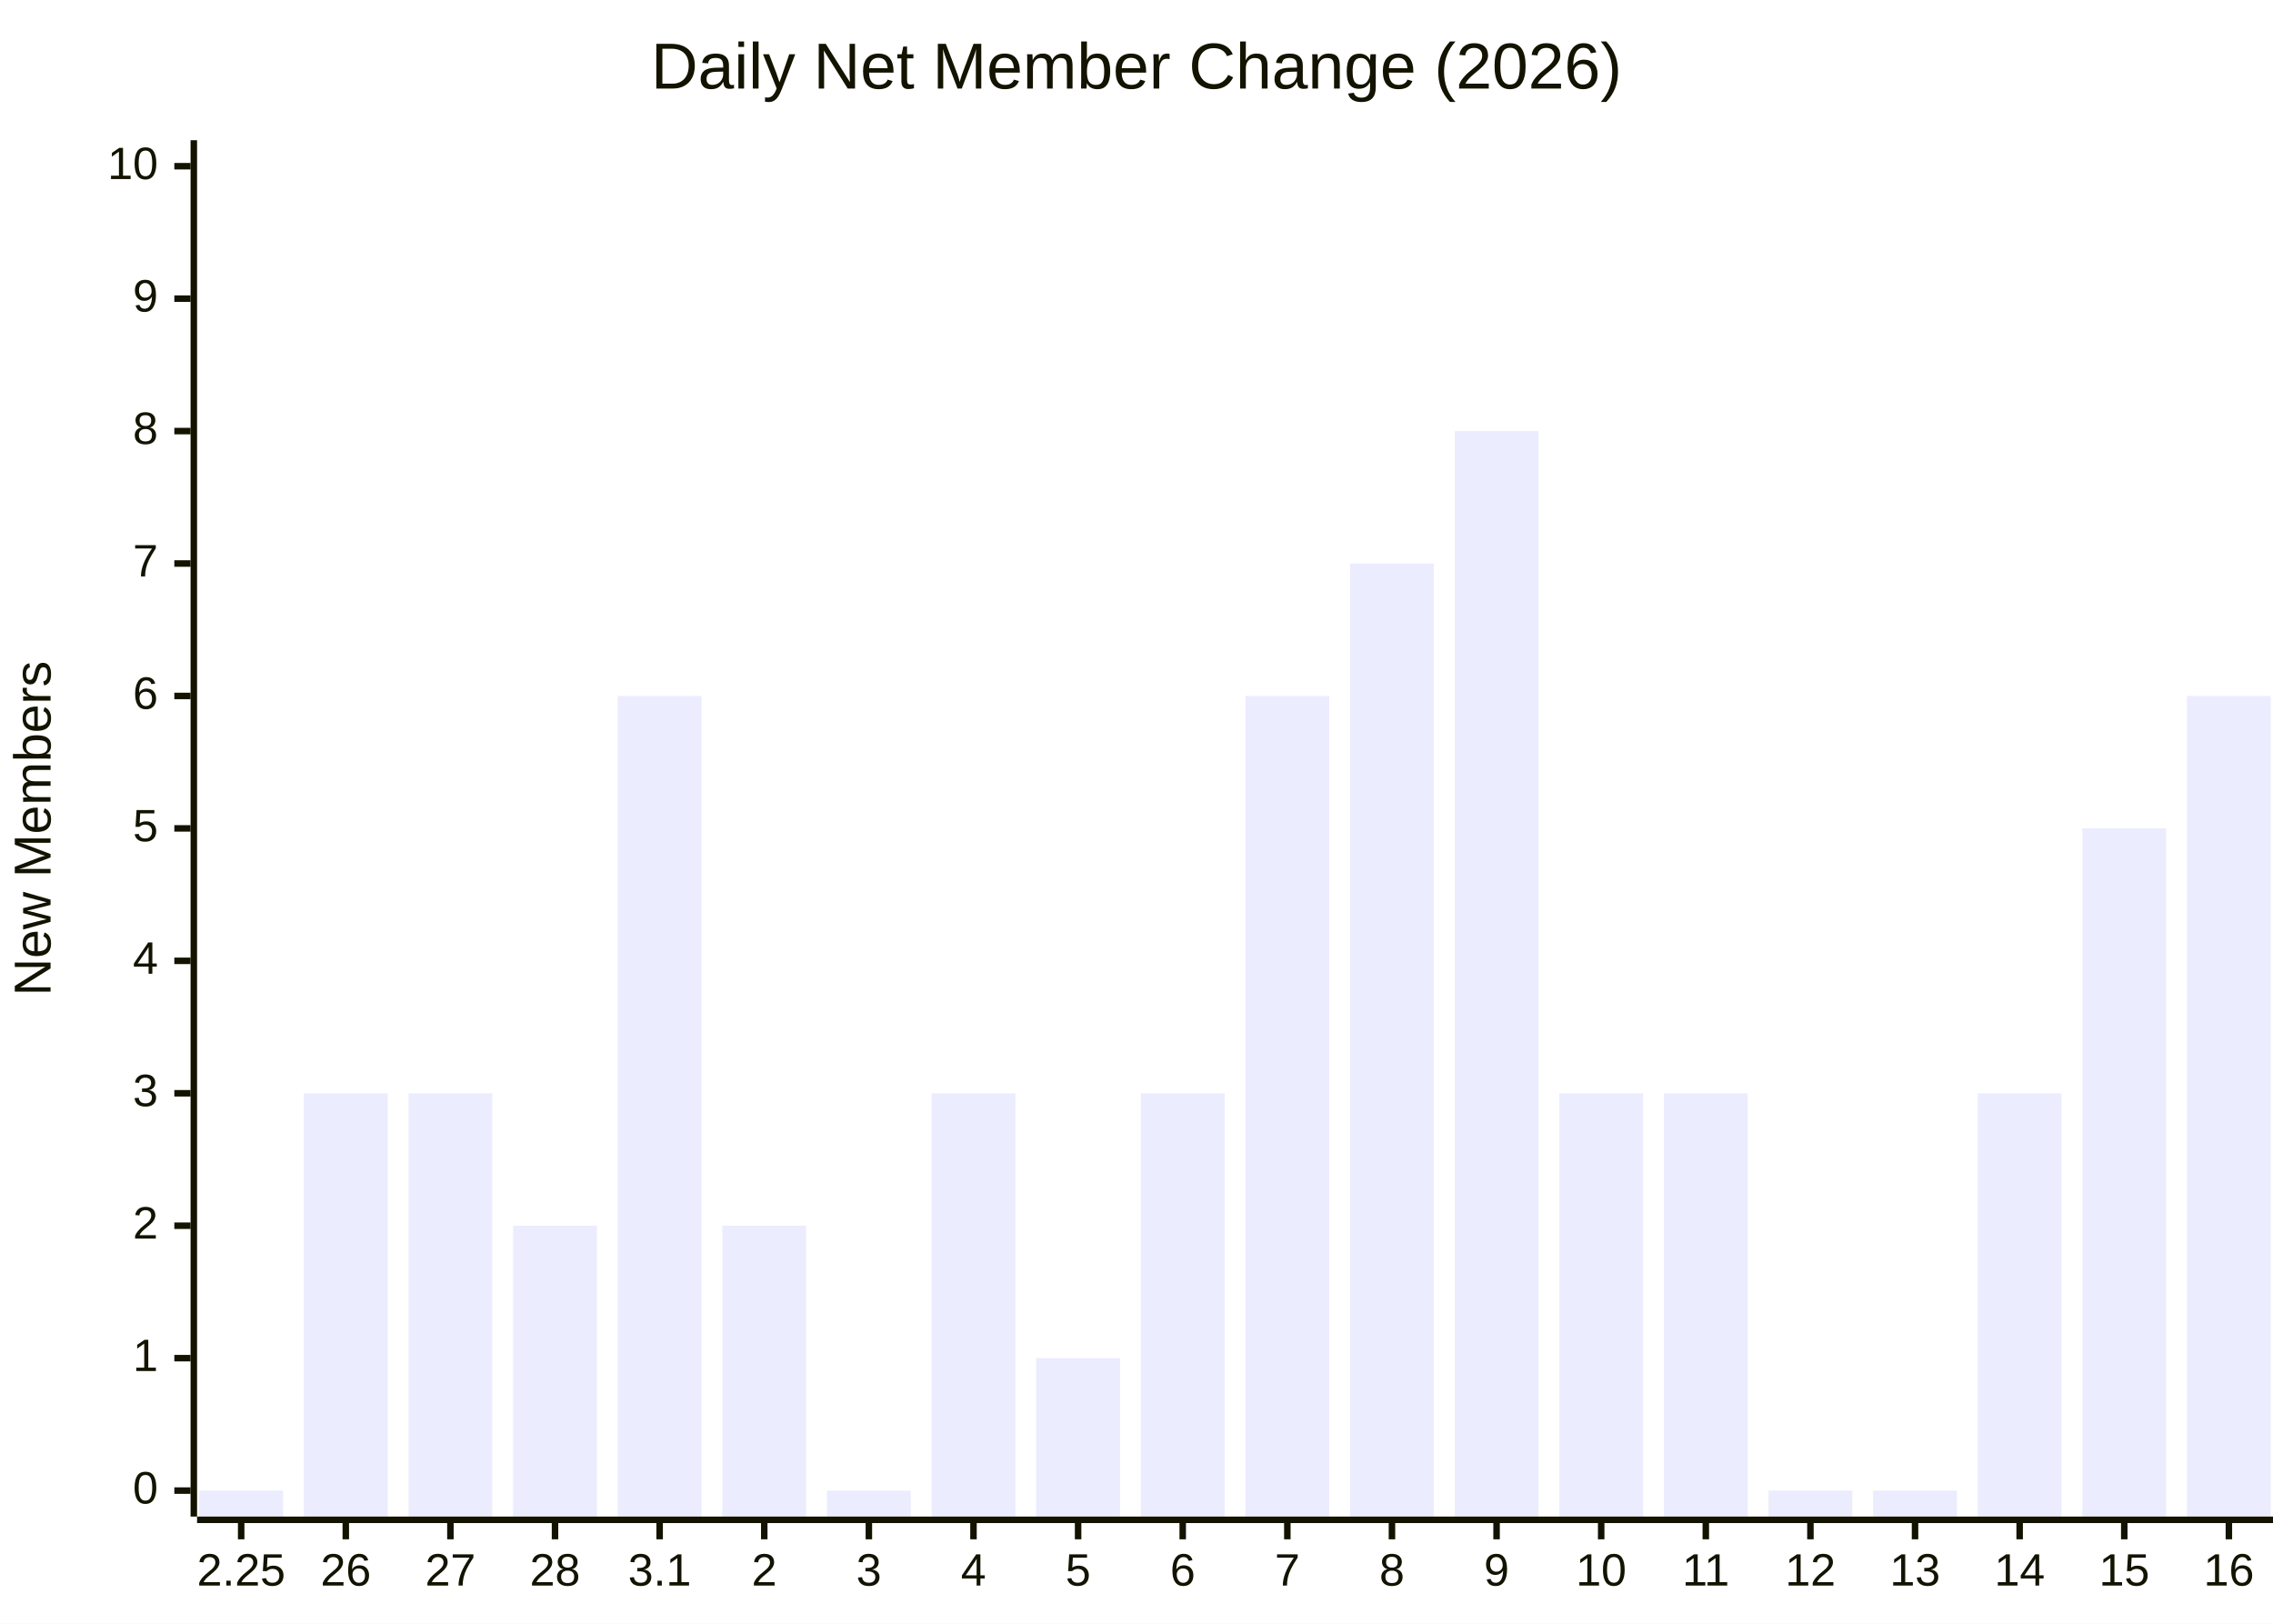
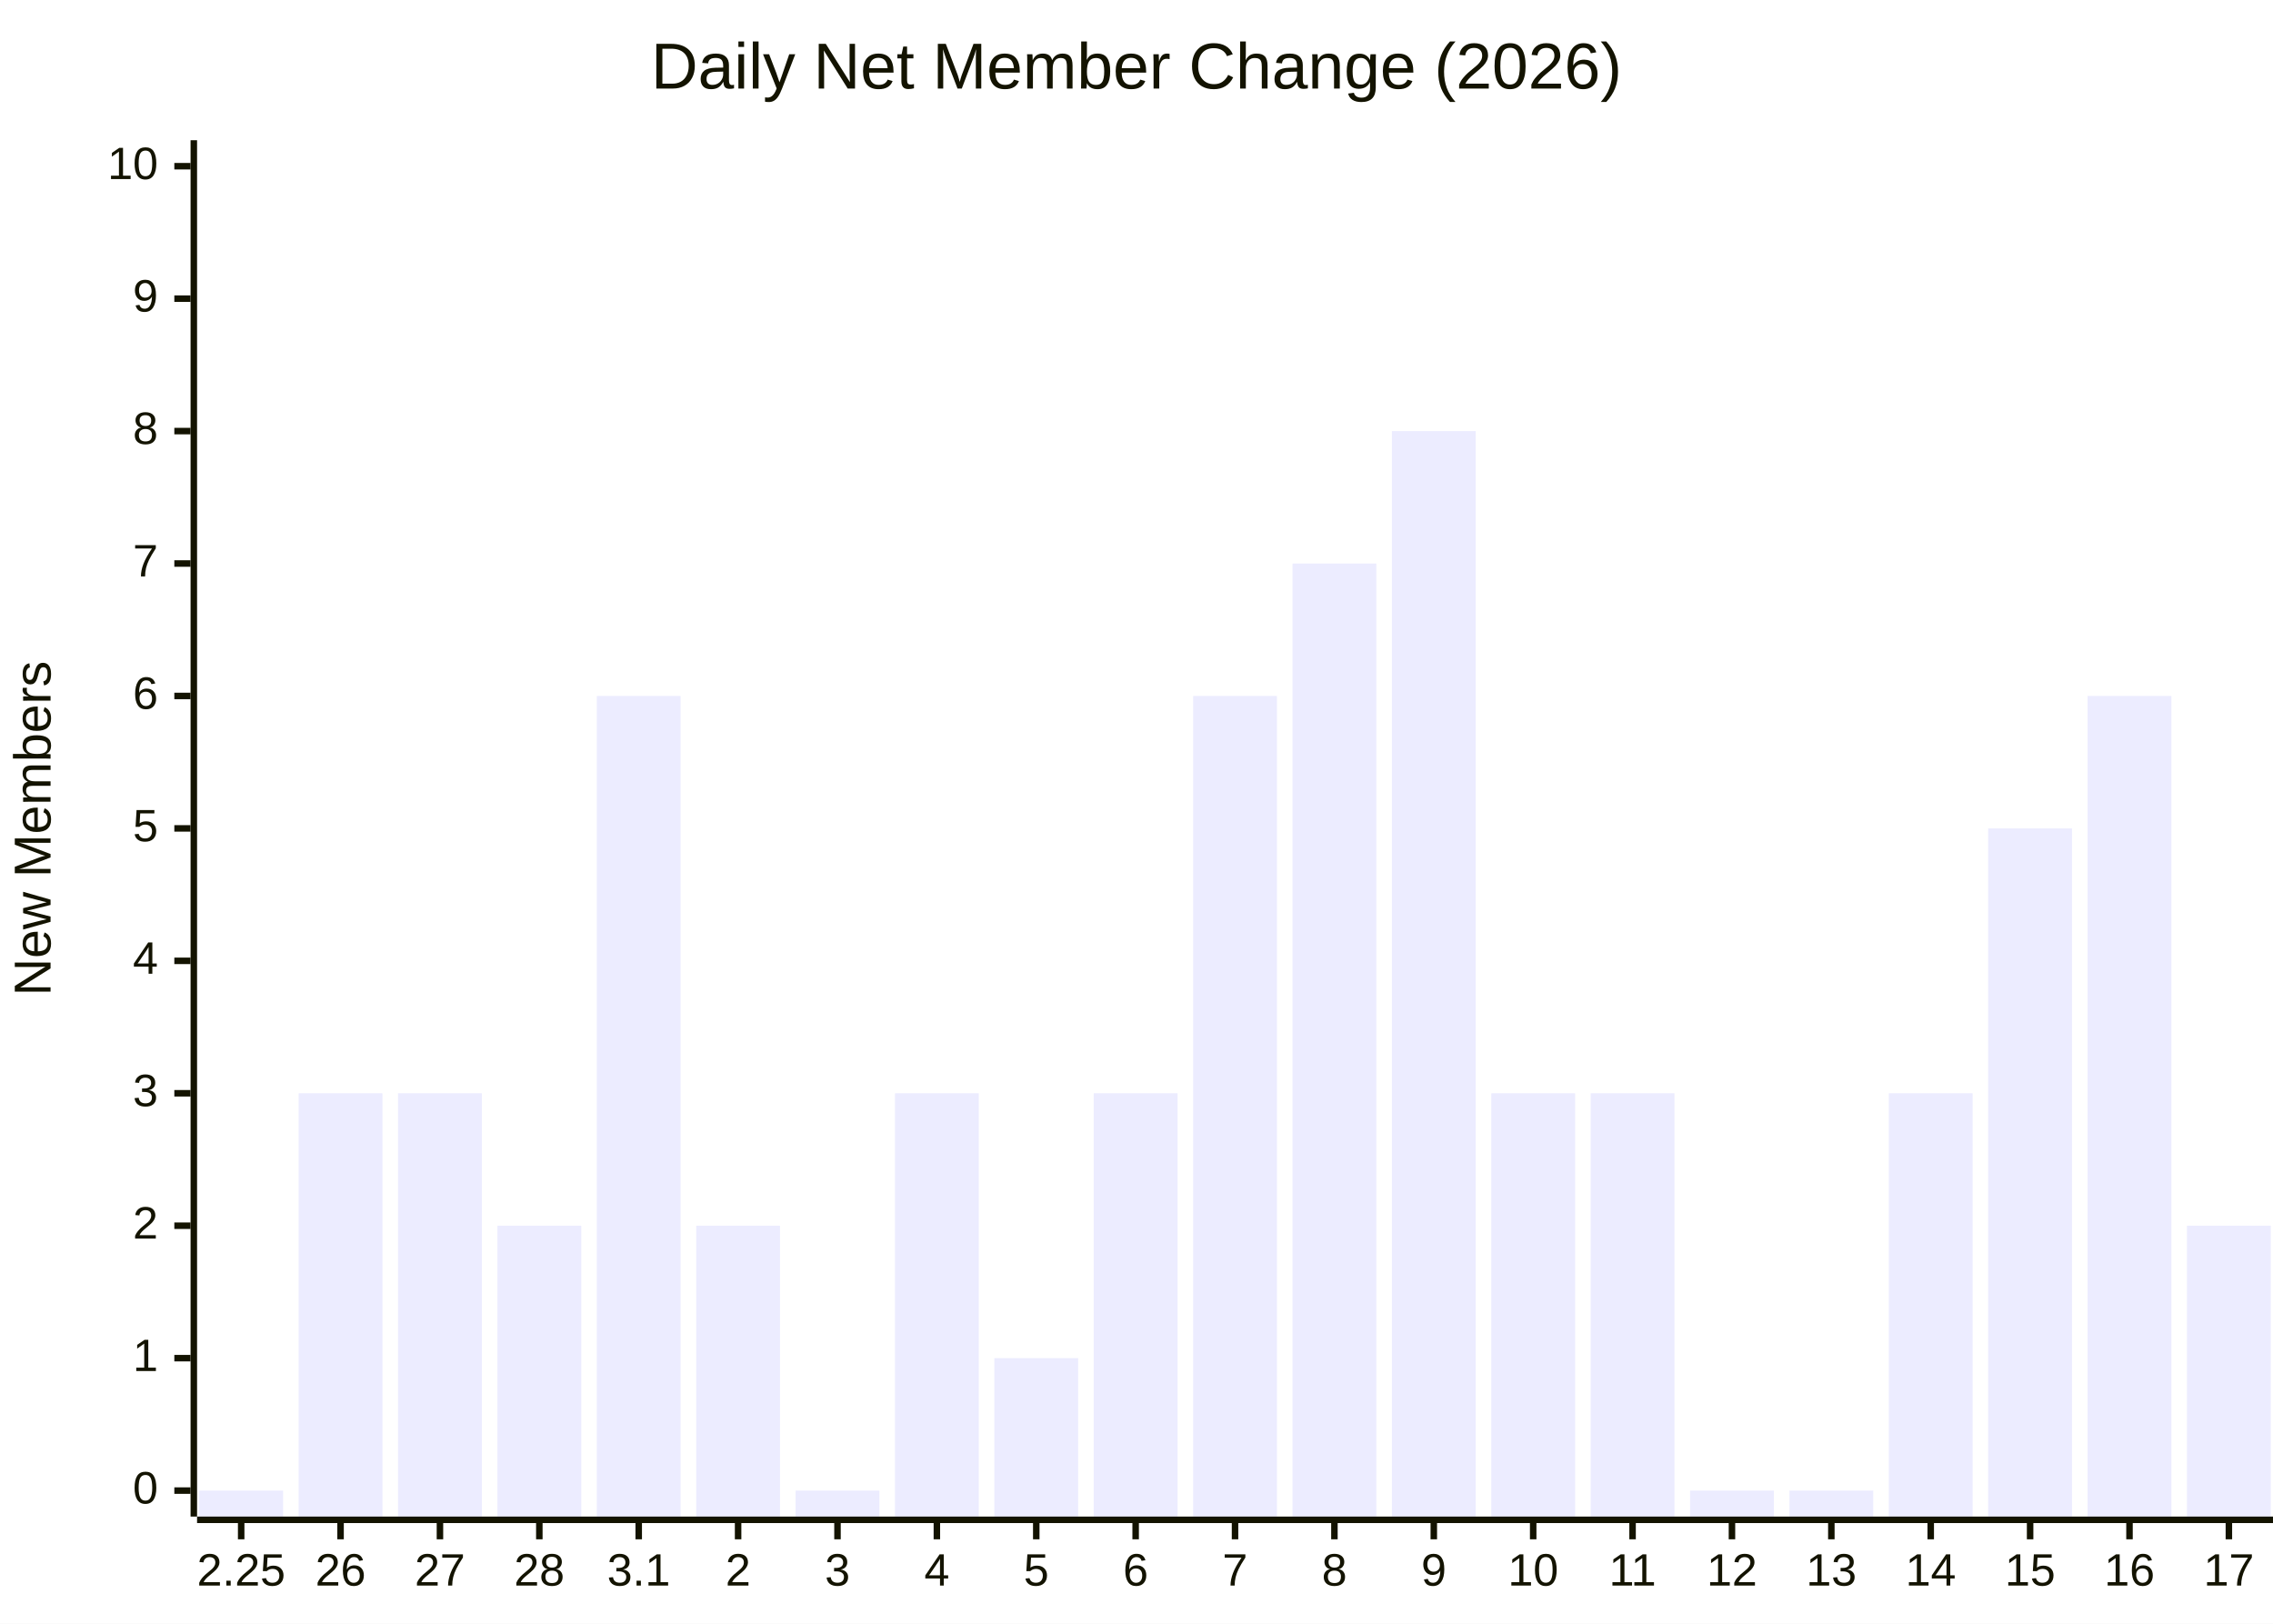
<svg xmlns="http://www.w3.org/2000/svg" id="my-svg" width="100%" style="max-width: 700px; background-color: white;" viewBox="0 0 700 500" role="graphics-document document" aria-roledescription="xychart">
  <style>#my-svg{font-family:"trebuchet ms",verdana,arial,sans-serif;font-size:16px;fill:#333;}@keyframes edge-animation-frame{from{stroke-dashoffset:0;}}@keyframes dash{to{stroke-dashoffset:0;}}#my-svg .edge-animation-slow{stroke-dasharray:9,5!important;stroke-dashoffset:900;animation:dash 50s linear infinite;stroke-linecap:round;}#my-svg .edge-animation-fast{stroke-dasharray:9,5!important;stroke-dashoffset:900;animation:dash 20s linear infinite;stroke-linecap:round;}#my-svg .error-icon{fill:#552222;}#my-svg .error-text{fill:#552222;stroke:#552222;}#my-svg .edge-thickness-normal{stroke-width:1px;}#my-svg .edge-thickness-thick{stroke-width:3.5px;}#my-svg .edge-pattern-solid{stroke-dasharray:0;}#my-svg .edge-thickness-invisible{stroke-width:0;fill:none;}#my-svg .edge-pattern-dashed{stroke-dasharray:3;}#my-svg .edge-pattern-dotted{stroke-dasharray:2;}#my-svg .marker{fill:#333333;stroke:#333333;}#my-svg .marker.cross{stroke:#333333;}#my-svg svg{font-family:"trebuchet ms",verdana,arial,sans-serif;font-size:16px;}#my-svg p{margin:0;}#my-svg :root{--mermaid-font-family:"trebuchet ms",verdana,arial,sans-serif;}</style>
  <g />
  <g class="main">
    <rect width="700" height="500" class="background" fill="white" />
    <g class="chart-title">
      <text x="0" y="0" fill="#131300" font-size="20" dominant-baseline="middle" text-anchor="middle" transform="translate(350, 21.58984) rotate(0)">Daily Net Member Change (2026)</text>
    </g>
    <g class="plot">
      <g class="bar-plot-0">
        <rect x="61.367" y="459" width="25.813" height="8" fill="#ECECFF" stroke="#ECECFF" stroke-width="0" />
-         <rect x="93.585" y="336.654" width="25.813" height="130.346" fill="#ECECFF" stroke="#ECECFF" stroke-width="0" />
-         <rect x="125.803" y="336.654" width="25.813" height="130.346" fill="#ECECFF" stroke="#ECECFF" stroke-width="0" />
-         <rect x="158.021" y="377.436" width="25.813" height="89.564" fill="#ECECFF" stroke="#ECECFF" stroke-width="0" />
-         <rect x="190.239" y="214.308" width="25.813" height="252.692" fill="#ECECFF" stroke="#ECECFF" stroke-width="0" />
-         <rect x="222.456" y="377.436" width="25.813" height="89.564" fill="#ECECFF" stroke="#ECECFF" stroke-width="0" />
-         <rect x="254.674" y="459" width="25.813" height="8" fill="#ECECFF" stroke="#ECECFF" stroke-width="0" />
-         <rect x="286.892" y="336.654" width="25.813" height="130.346" fill="#ECECFF" stroke="#ECECFF" stroke-width="0" />
-         <rect x="319.11" y="418.218" width="25.813" height="48.782" fill="#ECECFF" stroke="#ECECFF" stroke-width="0" />
-         <rect x="351.328" y="336.654" width="25.813" height="130.346" fill="#ECECFF" stroke="#ECECFF" stroke-width="0" />
-         <rect x="383.546" y="214.308" width="25.813" height="252.692" fill="#ECECFF" stroke="#ECECFF" stroke-width="0" />
-         <rect x="415.764" y="173.526" width="25.813" height="293.474" fill="#ECECFF" stroke="#ECECFF" stroke-width="0" />
-         <rect x="447.982" y="132.744" width="25.813" height="334.256" fill="#ECECFF" stroke="#ECECFF" stroke-width="0" />
-         <rect x="480.2" y="336.654" width="25.813" height="130.346" fill="#ECECFF" stroke="#ECECFF" stroke-width="0" />
-         <rect x="512.418" y="336.654" width="25.813" height="130.346" fill="#ECECFF" stroke="#ECECFF" stroke-width="0" />
-         <rect x="544.636" y="459" width="25.813" height="8" fill="#ECECFF" stroke="#ECECFF" stroke-width="0" />
-         <rect x="576.854" y="459" width="25.813" height="8" fill="#ECECFF" stroke="#ECECFF" stroke-width="0" />
-         <rect x="609.072" y="336.654" width="25.813" height="130.346" fill="#ECECFF" stroke="#ECECFF" stroke-width="0" />
-         <rect x="641.289" y="255.09" width="25.813" height="211.91" fill="#ECECFF" stroke="#ECECFF" stroke-width="0" />
-         <rect x="673.507" y="214.308" width="25.813" height="252.692" fill="#ECECFF" stroke="#ECECFF" stroke-width="0" />
+         <rect x="91.974" y="336.654" width="25.813" height="130.346" fill="#ECECFF" stroke="#ECECFF" stroke-width="0" />
+         <rect x="122.581" y="336.654" width="25.813" height="130.346" fill="#ECECFF" stroke="#ECECFF" stroke-width="0" />
+         <rect x="153.188" y="377.436" width="25.813" height="89.564" fill="#ECECFF" stroke="#ECECFF" stroke-width="0" />
+         <rect x="183.795" y="214.308" width="25.813" height="252.692" fill="#ECECFF" stroke="#ECECFF" stroke-width="0" />
+         <rect x="214.402" y="377.436" width="25.813" height="89.564" fill="#ECECFF" stroke="#ECECFF" stroke-width="0" />
+         <rect x="245.009" y="459" width="25.813" height="8" fill="#ECECFF" stroke="#ECECFF" stroke-width="0" />
+         <rect x="275.616" y="336.654" width="25.813" height="130.346" fill="#ECECFF" stroke="#ECECFF" stroke-width="0" />
+         <rect x="306.223" y="418.218" width="25.813" height="48.782" fill="#ECECFF" stroke="#ECECFF" stroke-width="0" />
+         <rect x="336.83" y="336.654" width="25.813" height="130.346" fill="#ECECFF" stroke="#ECECFF" stroke-width="0" />
+         <rect x="367.437" y="214.308" width="25.813" height="252.692" fill="#ECECFF" stroke="#ECECFF" stroke-width="0" />
+         <rect x="398.044" y="173.526" width="25.813" height="293.474" fill="#ECECFF" stroke="#ECECFF" stroke-width="0" />
+         <rect x="428.651" y="132.744" width="25.813" height="334.256" fill="#ECECFF" stroke="#ECECFF" stroke-width="0" />
+         <rect x="459.258" y="336.654" width="25.813" height="130.346" fill="#ECECFF" stroke="#ECECFF" stroke-width="0" />
+         <rect x="489.865" y="336.654" width="25.813" height="130.346" fill="#ECECFF" stroke="#ECECFF" stroke-width="0" />
+         <rect x="520.472" y="459" width="25.813" height="8" fill="#ECECFF" stroke="#ECECFF" stroke-width="0" />
+         <rect x="551.079" y="459" width="25.813" height="8" fill="#ECECFF" stroke="#ECECFF" stroke-width="0" />
+         <rect x="581.686" y="336.654" width="25.813" height="130.346" fill="#ECECFF" stroke="#ECECFF" stroke-width="0" />
+         <rect x="612.293" y="255.09" width="25.813" height="211.91" fill="#ECECFF" stroke="#ECECFF" stroke-width="0" />
+         <rect x="642.9" y="214.308" width="25.813" height="252.692" fill="#ECECFF" stroke="#ECECFF" stroke-width="0" />
+         <rect x="673.507" y="377.436" width="25.813" height="89.564" fill="#ECECFF" stroke="#ECECFF" stroke-width="0" />
      </g>
    </g>
    <g class="bottom-axis">
      <g class="axis-line">
        <path d="M 60.688,468 L 700,468" fill="none" stroke="#131300" stroke-width="2" />
      </g>
      <g class="label">
        <text x="0" y="0" fill="#131300" font-size="14" dominant-baseline="text-before-edge" text-anchor="middle" transform="translate(74.27344, 479) rotate(0)">2.25</text>
-         <text x="0" y="0" fill="#131300" font-size="14" dominant-baseline="text-before-edge" text-anchor="middle" transform="translate(106.4914, 479) rotate(0)">26</text>
-         <text x="0" y="0" fill="#131300" font-size="14" dominant-baseline="text-before-edge" text-anchor="middle" transform="translate(138.7093, 479) rotate(0)">27</text>
-         <text x="0" y="0" fill="#131300" font-size="14" dominant-baseline="text-before-edge" text-anchor="middle" transform="translate(170.9272, 479) rotate(0)">28</text>
-         <text x="0" y="0" fill="#131300" font-size="14" dominant-baseline="text-before-edge" text-anchor="middle" transform="translate(203.1451, 479) rotate(0)">3.1</text>
-         <text x="0" y="0" fill="#131300" font-size="14" dominant-baseline="text-before-edge" text-anchor="middle" transform="translate(235.3631, 479) rotate(0)">2</text>
-         <text x="0" y="0" fill="#131300" font-size="14" dominant-baseline="text-before-edge" text-anchor="middle" transform="translate(267.581, 479) rotate(0)">3</text>
-         <text x="0" y="0" fill="#131300" font-size="14" dominant-baseline="text-before-edge" text-anchor="middle" transform="translate(299.7989, 479) rotate(0)">4</text>
-         <text x="0" y="0" fill="#131300" font-size="14" dominant-baseline="text-before-edge" text-anchor="middle" transform="translate(332.0169, 479) rotate(0)">5</text>
-         <text x="0" y="0" fill="#131300" font-size="14" dominant-baseline="text-before-edge" text-anchor="middle" transform="translate(364.2348, 479) rotate(0)">6</text>
-         <text x="0" y="0" fill="#131300" font-size="14" dominant-baseline="text-before-edge" text-anchor="middle" transform="translate(396.4527, 479) rotate(0)">7</text>
-         <text x="0" y="0" fill="#131300" font-size="14" dominant-baseline="text-before-edge" text-anchor="middle" transform="translate(428.6706, 479) rotate(0)">8</text>
-         <text x="0" y="0" fill="#131300" font-size="14" dominant-baseline="text-before-edge" text-anchor="middle" transform="translate(460.8886, 479) rotate(0)">9</text>
-         <text x="0" y="0" fill="#131300" font-size="14" dominant-baseline="text-before-edge" text-anchor="middle" transform="translate(493.1065, 479) rotate(0)">10</text>
-         <text x="0" y="0" fill="#131300" font-size="14" dominant-baseline="text-before-edge" text-anchor="middle" transform="translate(525.3244, 479) rotate(0)">11</text>
-         <text x="0" y="0" fill="#131300" font-size="14" dominant-baseline="text-before-edge" text-anchor="middle" transform="translate(557.5424, 479) rotate(0)">12</text>
-         <text x="0" y="0" fill="#131300" font-size="14" dominant-baseline="text-before-edge" text-anchor="middle" transform="translate(589.7603, 479) rotate(0)">13</text>
-         <text x="0" y="0" fill="#131300" font-size="14" dominant-baseline="text-before-edge" text-anchor="middle" transform="translate(621.9782, 479) rotate(0)">14</text>
-         <text x="0" y="0" fill="#131300" font-size="14" dominant-baseline="text-before-edge" text-anchor="middle" transform="translate(654.1961, 479) rotate(0)">15</text>
-         <text x="0" y="0" fill="#131300" font-size="14" dominant-baseline="text-before-edge" text-anchor="middle" transform="translate(686.4141, 479) rotate(0)">16</text>
+         <text x="0" y="0" fill="#131300" font-size="14" dominant-baseline="text-before-edge" text-anchor="middle" transform="translate(104.8805, 479) rotate(0)">26</text>
+         <text x="0" y="0" fill="#131300" font-size="14" dominant-baseline="text-before-edge" text-anchor="middle" transform="translate(135.4875, 479) rotate(0)">27</text>
+         <text x="0" y="0" fill="#131300" font-size="14" dominant-baseline="text-before-edge" text-anchor="middle" transform="translate(166.0945, 479) rotate(0)">28</text>
+         <text x="0" y="0" fill="#131300" font-size="14" dominant-baseline="text-before-edge" text-anchor="middle" transform="translate(196.7016, 479) rotate(0)">3.1</text>
+         <text x="0" y="0" fill="#131300" font-size="14" dominant-baseline="text-before-edge" text-anchor="middle" transform="translate(227.3086, 479) rotate(0)">2</text>
+         <text x="0" y="0" fill="#131300" font-size="14" dominant-baseline="text-before-edge" text-anchor="middle" transform="translate(257.9156, 479) rotate(0)">3</text>
+         <text x="0" y="0" fill="#131300" font-size="14" dominant-baseline="text-before-edge" text-anchor="middle" transform="translate(288.5227, 479) rotate(0)">4</text>
+         <text x="0" y="0" fill="#131300" font-size="14" dominant-baseline="text-before-edge" text-anchor="middle" transform="translate(319.1297, 479) rotate(0)">5</text>
+         <text x="0" y="0" fill="#131300" font-size="14" dominant-baseline="text-before-edge" text-anchor="middle" transform="translate(349.7367, 479) rotate(0)">6</text>
+         <text x="0" y="0" fill="#131300" font-size="14" dominant-baseline="text-before-edge" text-anchor="middle" transform="translate(380.3438, 479) rotate(0)">7</text>
+         <text x="0" y="0" fill="#131300" font-size="14" dominant-baseline="text-before-edge" text-anchor="middle" transform="translate(410.9508, 479) rotate(0)">8</text>
+         <text x="0" y="0" fill="#131300" font-size="14" dominant-baseline="text-before-edge" text-anchor="middle" transform="translate(441.5578, 479) rotate(0)">9</text>
+         <text x="0" y="0" fill="#131300" font-size="14" dominant-baseline="text-before-edge" text-anchor="middle" transform="translate(472.1648, 479) rotate(0)">10</text>
+         <text x="0" y="0" fill="#131300" font-size="14" dominant-baseline="text-before-edge" text-anchor="middle" transform="translate(502.7719, 479) rotate(0)">11</text>
+         <text x="0" y="0" fill="#131300" font-size="14" dominant-baseline="text-before-edge" text-anchor="middle" transform="translate(533.3789, 479) rotate(0)">12</text>
+         <text x="0" y="0" fill="#131300" font-size="14" dominant-baseline="text-before-edge" text-anchor="middle" transform="translate(563.9859, 479) rotate(0)">13</text>
+         <text x="0" y="0" fill="#131300" font-size="14" dominant-baseline="text-before-edge" text-anchor="middle" transform="translate(594.593, 479) rotate(0)">14</text>
+         <text x="0" y="0" fill="#131300" font-size="14" dominant-baseline="text-before-edge" text-anchor="middle" transform="translate(625.2, 479) rotate(0)">15</text>
+         <text x="0" y="0" fill="#131300" font-size="14" dominant-baseline="text-before-edge" text-anchor="middle" transform="translate(655.807, 479) rotate(0)">16</text>
+         <text x="0" y="0" fill="#131300" font-size="14" dominant-baseline="text-before-edge" text-anchor="middle" transform="translate(686.4141, 479) rotate(0)">17</text>
      </g>
      <g class="ticks">
        <path d="M 74.273,469 L 74.273,474" fill="none" stroke="#131300" stroke-width="2" />
-         <path d="M 106.491,469 L 106.491,474" fill="none" stroke="#131300" stroke-width="2" />
-         <path d="M 138.709,469 L 138.709,474" fill="none" stroke="#131300" stroke-width="2" />
-         <path d="M 170.927,469 L 170.927,474" fill="none" stroke="#131300" stroke-width="2" />
-         <path d="M 203.145,469 L 203.145,474" fill="none" stroke="#131300" stroke-width="2" />
-         <path d="M 235.363,469 L 235.363,474" fill="none" stroke="#131300" stroke-width="2" />
-         <path d="M 267.581,469 L 267.581,474" fill="none" stroke="#131300" stroke-width="2" />
-         <path d="M 299.799,469 L 299.799,474" fill="none" stroke="#131300" stroke-width="2" />
-         <path d="M 332.017,469 L 332.017,474" fill="none" stroke="#131300" stroke-width="2" />
-         <path d="M 364.235,469 L 364.235,474" fill="none" stroke="#131300" stroke-width="2" />
-         <path d="M 396.453,469 L 396.453,474" fill="none" stroke="#131300" stroke-width="2" />
-         <path d="M 428.671,469 L 428.671,474" fill="none" stroke="#131300" stroke-width="2" />
-         <path d="M 460.889,469 L 460.889,474" fill="none" stroke="#131300" stroke-width="2" />
-         <path d="M 493.106,469 L 493.106,474" fill="none" stroke="#131300" stroke-width="2" />
-         <path d="M 525.324,469 L 525.324,474" fill="none" stroke="#131300" stroke-width="2" />
-         <path d="M 557.542,469 L 557.542,474" fill="none" stroke="#131300" stroke-width="2" />
-         <path d="M 589.76,469 L 589.76,474" fill="none" stroke="#131300" stroke-width="2" />
-         <path d="M 621.978,469 L 621.978,474" fill="none" stroke="#131300" stroke-width="2" />
-         <path d="M 654.196,469 L 654.196,474" fill="none" stroke="#131300" stroke-width="2" />
+         <path d="M 104.88,469 L 104.88,474" fill="none" stroke="#131300" stroke-width="2" />
+         <path d="M 135.488,469 L 135.488,474" fill="none" stroke="#131300" stroke-width="2" />
+         <path d="M 166.095,469 L 166.095,474" fill="none" stroke="#131300" stroke-width="2" />
+         <path d="M 196.702,469 L 196.702,474" fill="none" stroke="#131300" stroke-width="2" />
+         <path d="M 227.309,469 L 227.309,474" fill="none" stroke="#131300" stroke-width="2" />
+         <path d="M 257.916,469 L 257.916,474" fill="none" stroke="#131300" stroke-width="2" />
+         <path d="M 288.523,469 L 288.523,474" fill="none" stroke="#131300" stroke-width="2" />
+         <path d="M 319.13,469 L 319.13,474" fill="none" stroke="#131300" stroke-width="2" />
+         <path d="M 349.737,469 L 349.737,474" fill="none" stroke="#131300" stroke-width="2" />
+         <path d="M 380.344,469 L 380.344,474" fill="none" stroke="#131300" stroke-width="2" />
+         <path d="M 410.951,469 L 410.951,474" fill="none" stroke="#131300" stroke-width="2" />
+         <path d="M 441.558,469 L 441.558,474" fill="none" stroke="#131300" stroke-width="2" />
+         <path d="M 472.165,469 L 472.165,474" fill="none" stroke="#131300" stroke-width="2" />
+         <path d="M 502.772,469 L 502.772,474" fill="none" stroke="#131300" stroke-width="2" />
+         <path d="M 533.379,469 L 533.379,474" fill="none" stroke="#131300" stroke-width="2" />
+         <path d="M 563.986,469 L 563.986,474" fill="none" stroke="#131300" stroke-width="2" />
+         <path d="M 594.593,469 L 594.593,474" fill="none" stroke="#131300" stroke-width="2" />
+         <path d="M 625.2,469 L 625.2,474" fill="none" stroke="#131300" stroke-width="2" />
+         <path d="M 655.807,469 L 655.807,474" fill="none" stroke="#131300" stroke-width="2" />
        <path d="M 686.414,469 L 686.414,474" fill="none" stroke="#131300" stroke-width="2" />
      </g>
    </g>
    <g class="left-axis">
      <g class="axisl-line">
        <path d="M 59.688,43.18 L 59.688,467" fill="none" stroke="#131300" stroke-width="2" />
      </g>
      <g class="label">
        <text x="0" y="0" fill="#131300" font-size="14" dominant-baseline="middle" text-anchor="end" transform="translate(48.6875, 51.17969) rotate(0)">10</text>
        <text x="0" y="0" fill="#131300" font-size="14" dominant-baseline="middle" text-anchor="end" transform="translate(48.6875, 91.96172) rotate(0)">9</text>
        <text x="0" y="0" fill="#131300" font-size="14" dominant-baseline="middle" text-anchor="end" transform="translate(48.6875, 132.7437) rotate(0)">8</text>
        <text x="0" y="0" fill="#131300" font-size="14" dominant-baseline="middle" text-anchor="end" transform="translate(48.6875, 173.5258) rotate(0)">7</text>
        <text x="0" y="0" fill="#131300" font-size="14" dominant-baseline="middle" text-anchor="end" transform="translate(48.6875, 214.3078) rotate(0)">6</text>
        <text x="0" y="0" fill="#131300" font-size="14" dominant-baseline="middle" text-anchor="end" transform="translate(48.6875, 255.0898) rotate(0)">5</text>
        <text x="0" y="0" fill="#131300" font-size="14" dominant-baseline="middle" text-anchor="end" transform="translate(48.6875, 295.8719) rotate(0)">4</text>
        <text x="0" y="0" fill="#131300" font-size="14" dominant-baseline="middle" text-anchor="end" transform="translate(48.6875, 336.6539) rotate(0)">3</text>
        <text x="0" y="0" fill="#131300" font-size="14" dominant-baseline="middle" text-anchor="end" transform="translate(48.6875, 377.4359) rotate(0)">2</text>
        <text x="0" y="0" fill="#131300" font-size="14" dominant-baseline="middle" text-anchor="end" transform="translate(48.6875, 418.218) rotate(0)">1</text>
        <text x="0" y="0" fill="#131300" font-size="14" dominant-baseline="middle" text-anchor="end" transform="translate(48.6875, 459) rotate(0)">0</text>
      </g>
      <g class="ticks">
        <path d="M 58.688,51.18 L 53.688,51.18" fill="none" stroke="#131300" stroke-width="2" />
        <path d="M 58.688,91.962 L 53.688,91.962" fill="none" stroke="#131300" stroke-width="2" />
        <path d="M 58.688,132.744 L 53.688,132.744" fill="none" stroke="#131300" stroke-width="2" />
        <path d="M 58.688,173.526 L 53.688,173.526" fill="none" stroke="#131300" stroke-width="2" />
        <path d="M 58.688,214.308 L 53.688,214.308" fill="none" stroke="#131300" stroke-width="2" />
        <path d="M 58.688,255.09 L 53.688,255.09" fill="none" stroke="#131300" stroke-width="2" />
        <path d="M 58.688,295.872 L 53.688,295.872" fill="none" stroke="#131300" stroke-width="2" />
        <path d="M 58.688,336.654 L 53.688,336.654" fill="none" stroke="#131300" stroke-width="2" />
        <path d="M 58.688,377.436 L 53.688,377.436" fill="none" stroke="#131300" stroke-width="2" />
        <path d="M 58.688,418.218 L 53.688,418.218" fill="none" stroke="#131300" stroke-width="2" />
        <path d="M 58.688,459 L 53.688,459" fill="none" stroke="#131300" stroke-width="2" />
      </g>
      <g class="title">
        <text x="0" y="0" fill="#131300" font-size="16" dominant-baseline="text-before-edge" text-anchor="middle" transform="translate(5, 255.0898) rotate(270)">New Members</text>
      </g>
    </g>
  </g>
  <g class="mermaid-tmp-group" />
</svg>
